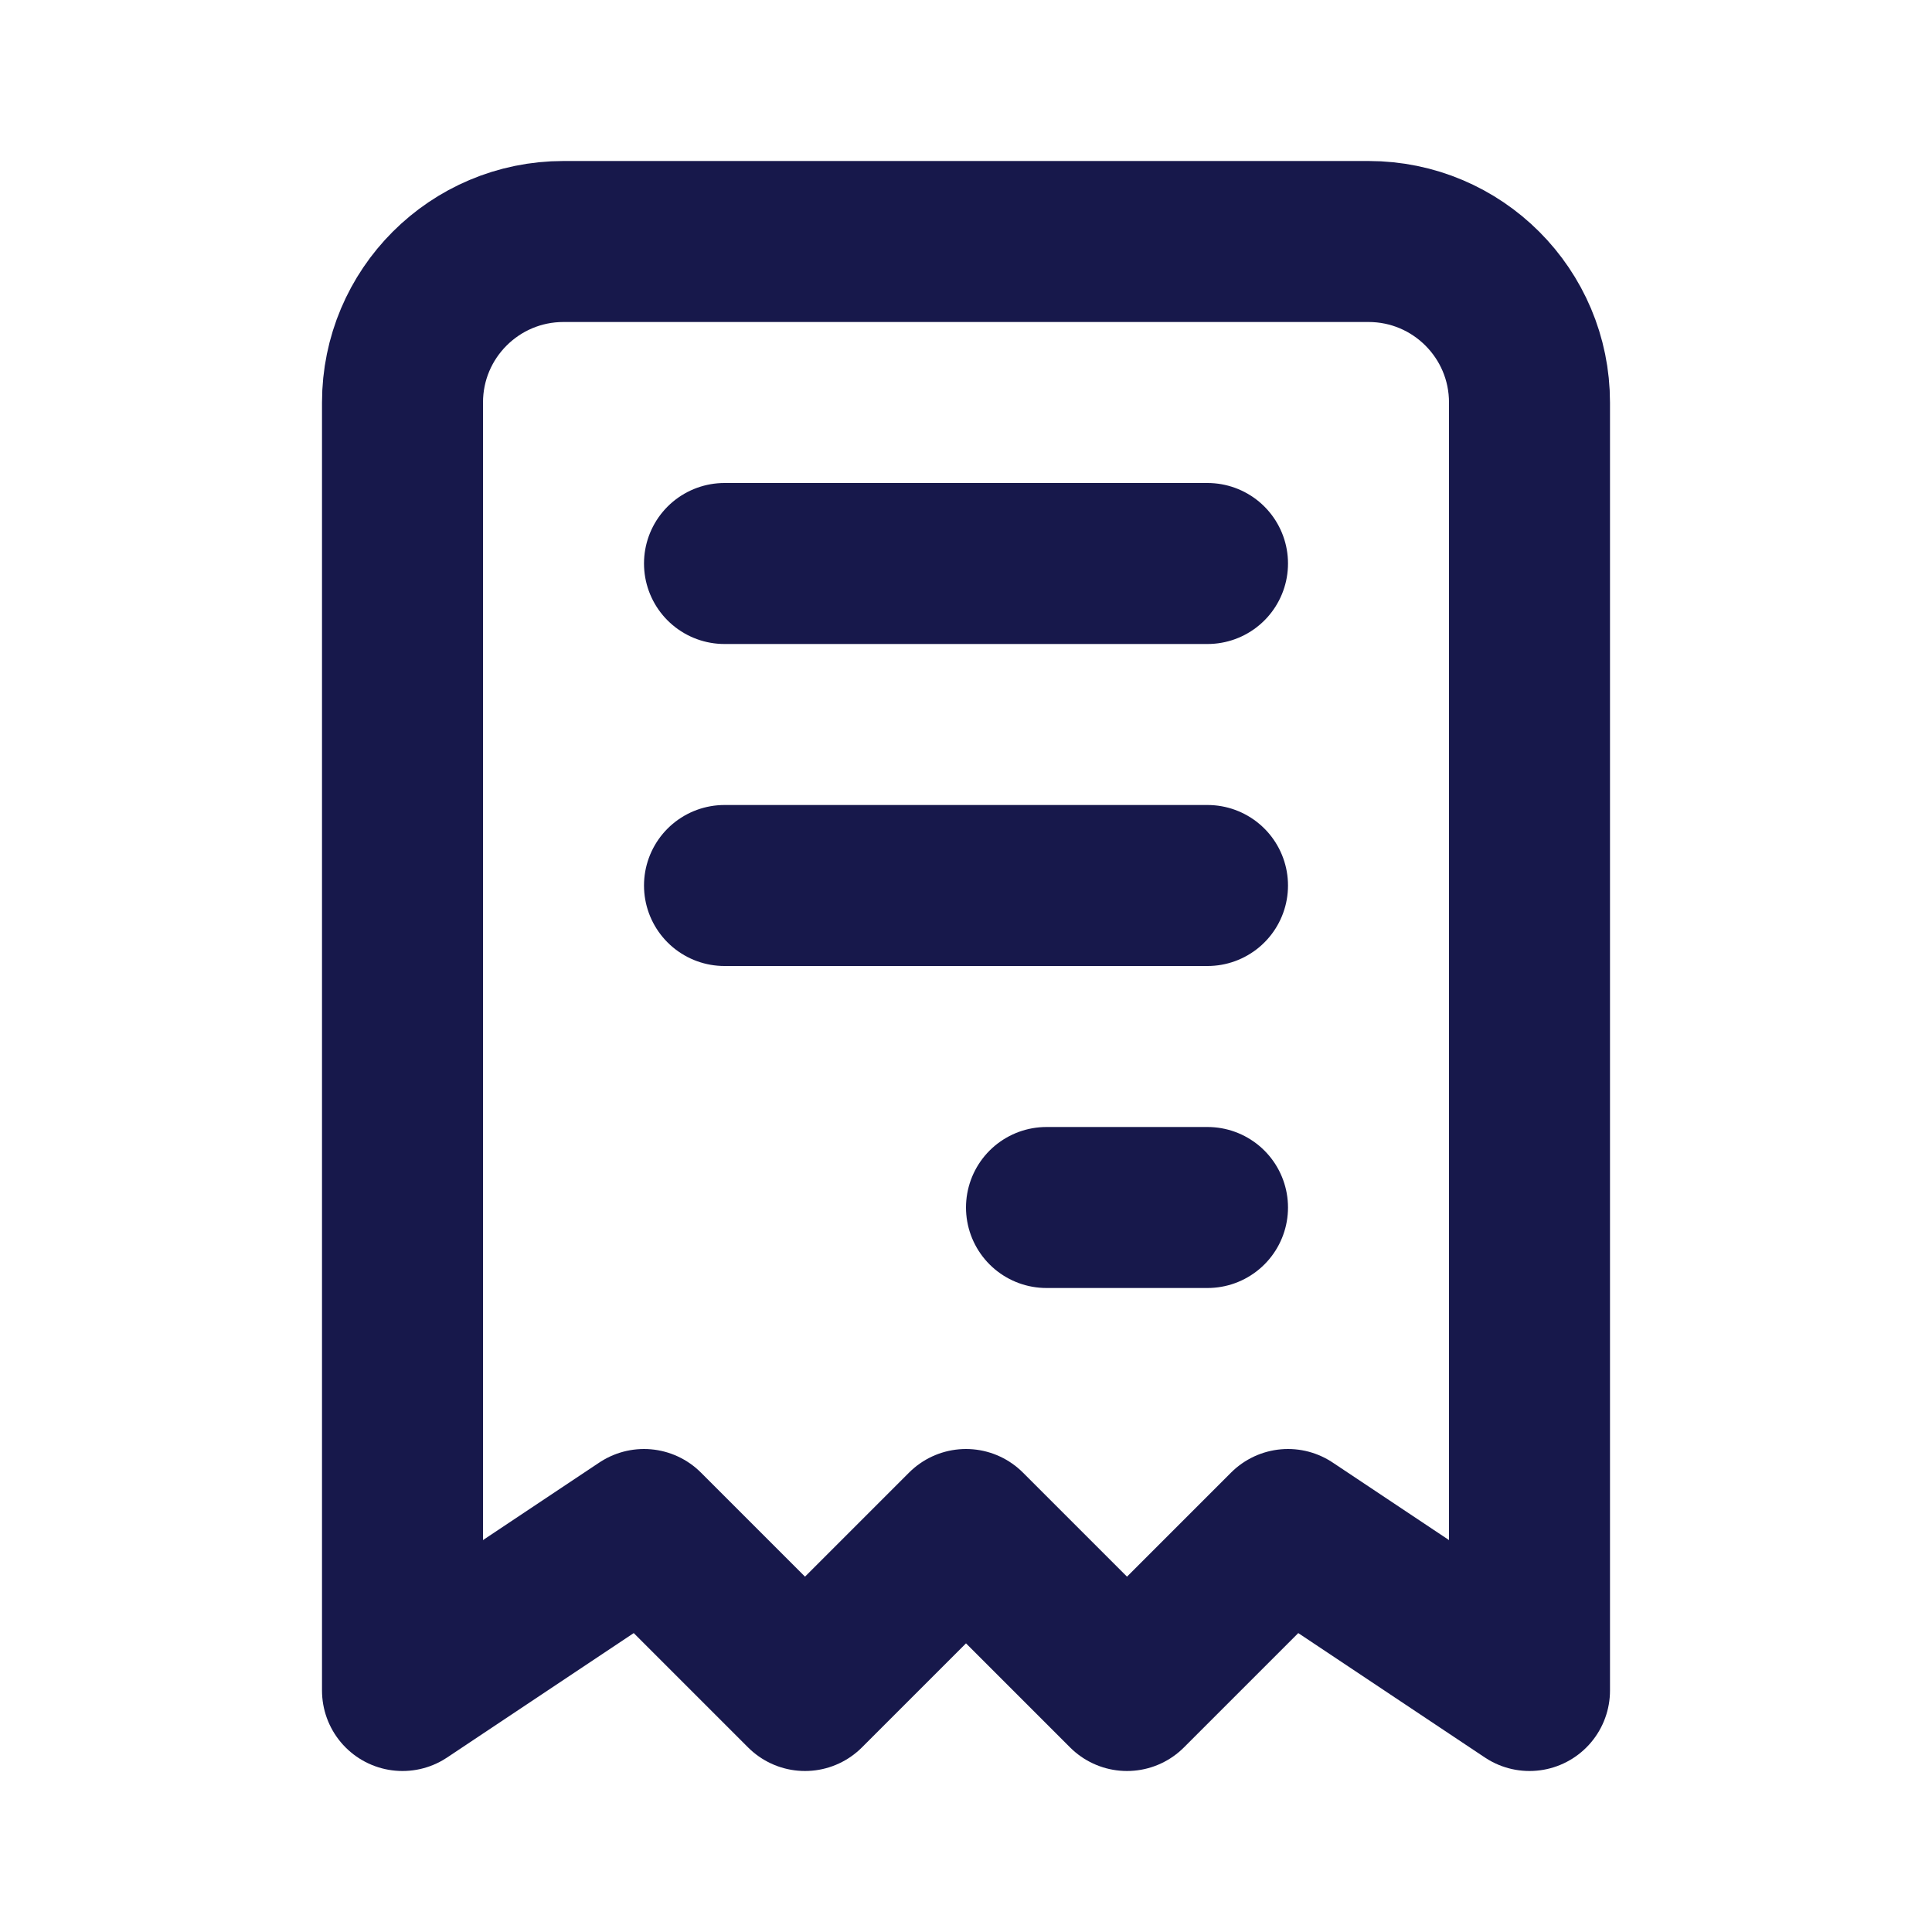
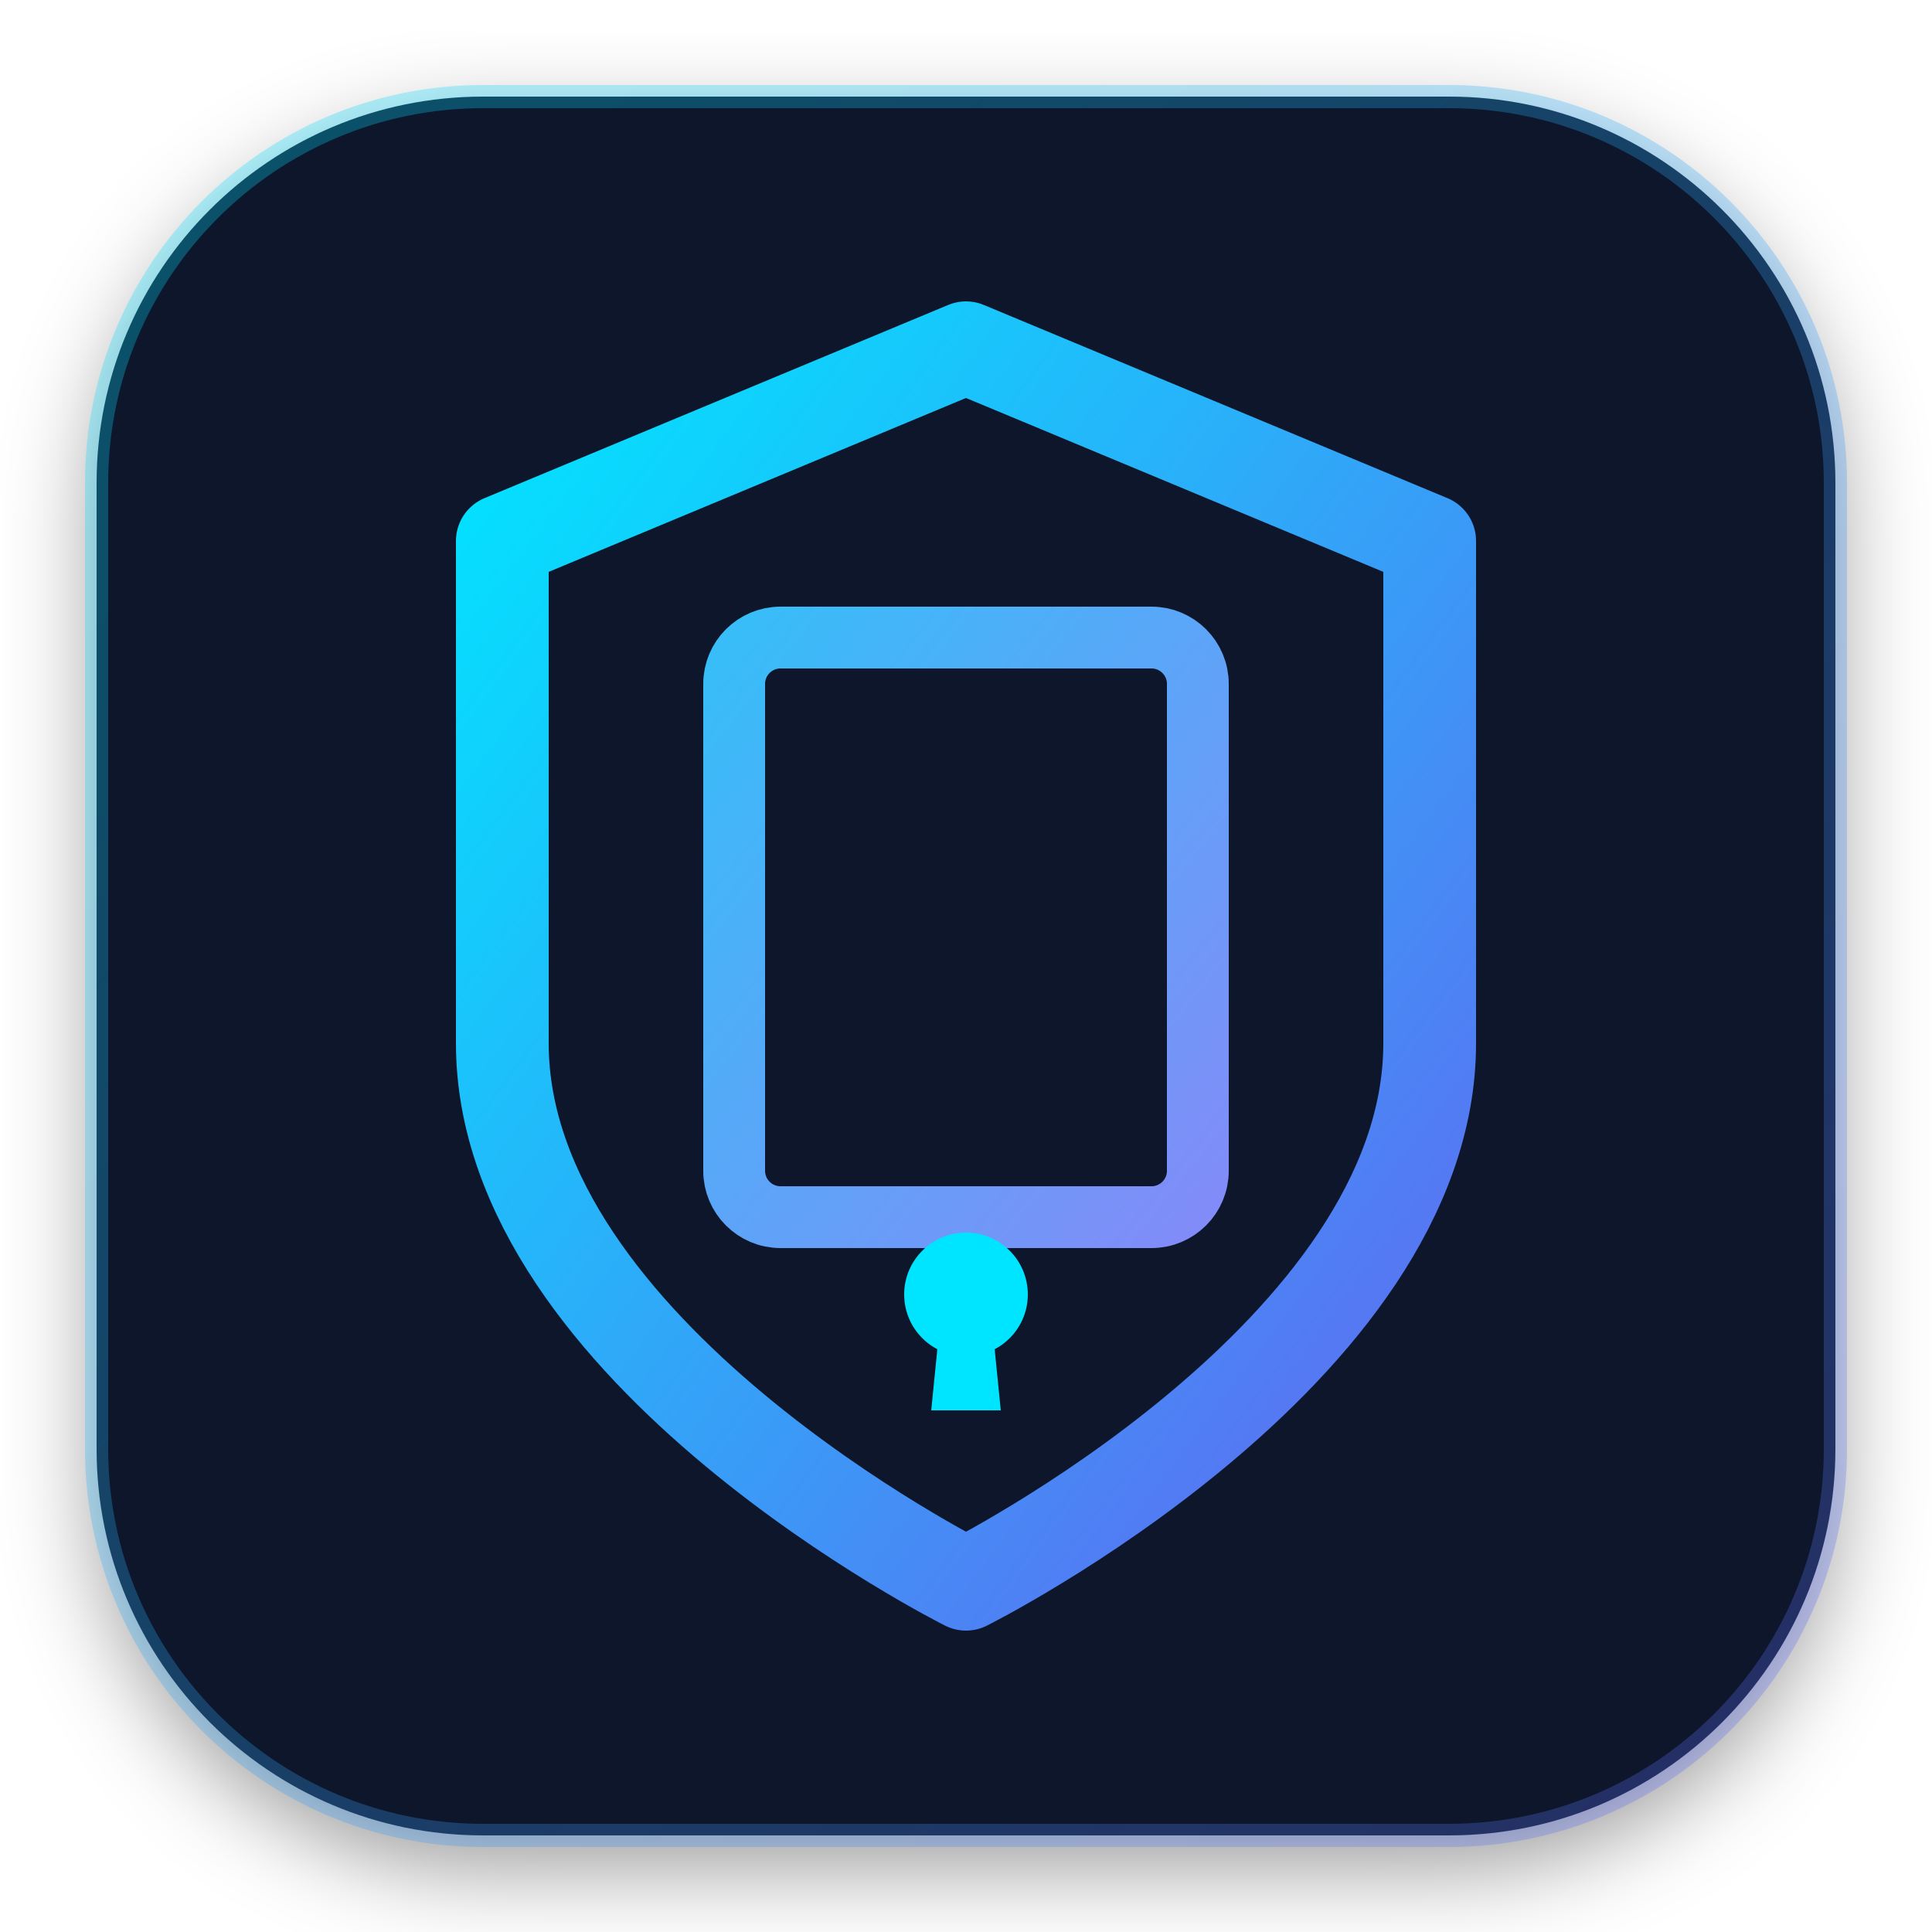
- <svg xmlns="http://www.w3.org/2000/svg" version="1.1" width="1000" height="1000">
-   <style>
-     #light-icon {
-       display: inline;
-     }
-     #dark-icon {
-       display: none;
-     }
- 
-     @media (prefers-color-scheme: dark) {
-       #light-icon {
-         display: none;
-       }
-       #dark-icon {
-         display: inline;
-       }
-     }
-   </style>
-   <g id="light-icon">
-     <svg version="1.1" width="1000" height="1000">
-       <g>
-         <g transform="matrix(2,0,0,2,0,0)">
-           <svg version="1.1" width="500" height="500">
-             <svg width="500" height="500" id="screenshot-afc63207-2e5f-80a4-8006-c1acbcbc78ce" viewBox="0 0 500 500" fill="none" version="1.1">
-               <g id="shape-afc63207-2e5f-80a4-8006-c1acbcbc78ce">
-                 <defs>
-                   <clipPath id="frame-clip-afc63207-2e5f-80a4-8006-c1acbcbc78ce-render-1" class="frame-clip frame-clip-def">
-                     <rect rx="0" ry="0" x="0" y="0" width="500" height="500" transform="matrix(1, 0, 0, 1, 0, 0)" />
-                   </clipPath>
-                 </defs>
-                 <g class="frame-container-wrapper">
-                   <g class="frame-container-blur">
-                     <g class="frame-container-shadows">
-                       <g clip-path="url(#frame-clip-afc63207-2e5f-80a4-8006-c1acbcbc78ce-render-1)" fill="none">
-                         <g class="fills" id="fills-afc63207-2e5f-80a4-8006-c1acbcbc78ce">
-                           <rect width="500" height="500" class="frame-background" x="0" transform="matrix(1, 0, 0, 1, 0, 0)" style="fill: rgb(214, 180, 252); fill-opacity: 0;" ry="0" rx="0" y="0" />
-                         </g>
-                         <g class="frame-children">
-                           <g id="shape-1cd041a0-b7b7-809a-8006-c1e7b4c0bf5d" width="500" height="500" rx="0" ry="0" style="fill: rgb(0, 0, 0);">
-                             <g id="shape-1cd041a0-b7b7-809a-8006-c1e7b4c2434f" style="display: none;">
-                               <g class="fills" id="fills-1cd041a0-b7b7-809a-8006-c1e7b4c2434f">
-                                 <rect width="500" height="500" x="0" transform="matrix(1, 0, 0, 1, 0, 0)" style="fill: none;" ry="0" fill="none" rx="0" y="0" />
-                               </g>
-                             </g>
-                             <g id="shape-1cd041a0-b7b7-809a-8006-c1e7b4c2b2e4">
-                               <g class="fills" id="fills-1cd041a0-b7b7-809a-8006-c1e7b4c2b2e4">
-                                 <path d="M104.167,437.5L104.167,104.167C104.167,81.155,122.822,62.5,145.833,62.5L354.167,62.5C377.179,62.5,395.833,81.155,395.833,104.167L395.833,437.5L333.333,395.833L291.667,437.5L250,395.833L208.333,437.5L166.667,395.833ZM187.5,145.833L312.5,145.833M187.5,229.167L312.5,229.167M270.833,312.5L312.5,312.5" fill="none" stroke-linecap="round" stroke-linejoin="round" style="fill: none;" />
-                               </g>
-                               <g fill="none" stroke-linecap="round" stroke-linejoin="round" id="strokes-53f26364-83e2-808a-8006-c1fcbce3d83b-1cd041a0-b7b7-809a-8006-c1e7b4c2b2e4" class="strokes">
-                                 <g class="stroke-shape">
-                                   <path d="M104.167,437.5L104.167,104.167C104.167,81.155,122.822,62.5,145.833,62.5L354.167,62.5C377.179,62.5,395.833,81.155,395.833,104.167L395.833,437.5L333.333,395.833L291.667,437.5L250,395.833L208.333,437.5L166.667,395.833ZM187.5,145.833L312.5,145.833M187.5,229.167L312.5,229.167M270.833,312.5L312.5,312.5" style="fill: none; stroke-width: 41.667; stroke: rgb(23, 24, 75); stroke-opacity: 1;" />
-                                 </g>
-                               </g>
-                             </g>
-                           </g>
-                         </g>
-                       </g>
-                     </g>
-                   </g>
-                 </g>
-               </g>
-             </svg>
-           </svg>
-         </g>
-       </g>
-     </svg>
-   </g>
-   <g id="dark-icon">
-     <svg version="1.1" width="1000" height="1000">
-       <g>
-         <g transform="matrix(2,0,0,2,0,0)">
-           <svg version="1.1" width="500" height="500">
-             <svg width="500" height="500" id="screenshot-1cd041a0-b7b7-809a-8006-c1fcd33d90ab" viewBox="0 0 500 500" fill="none" version="1.1">
-               <g id="shape-1cd041a0-b7b7-809a-8006-c1fcd33d90ab">
-                 <defs>
-                   <clipPath id="frame-clip-1cd041a0-b7b7-809a-8006-c1fcd33d90ab-render-1" class="frame-clip frame-clip-def">
-                     <rect rx="0" ry="0" x="0" y="0" width="500" height="500" transform="matrix(1, 0, 0, 1, 0, 0)" />
-                   </clipPath>
-                 </defs>
-                 <g class="frame-container-wrapper">
-                   <g class="frame-container-blur">
-                     <g class="frame-container-shadows">
-                       <g clip-path="url(#frame-clip-1cd041a0-b7b7-809a-8006-c1fcd33d90ab-render-1)" fill="none">
-                         <g class="fills" id="fills-1cd041a0-b7b7-809a-8006-c1fcd33d90ab">
-                           <rect width="500" height="500" class="frame-background" x="0" transform="matrix(1, 0, 0, 1, 0, 0)" style="fill: rgb(214, 180, 252); fill-opacity: 0;" ry="0" rx="0" y="0" />
-                         </g>
-                         <g class="frame-children">
-                           <g id="shape-1cd041a0-b7b7-809a-8006-c1fcd33d90ac" width="500" height="500" rx="0" ry="0" style="fill: rgb(0, 0, 0);">
-                             <g id="shape-1cd041a0-b7b7-809a-8006-c1fcd33d90ad" style="display: none;">
-                               <g class="fills" id="fills-1cd041a0-b7b7-809a-8006-c1fcd33d90ad">
-                                 <rect width="500" height="500" x="0" transform="matrix(1, 0, 0, 1, 0, 0)" style="fill: none;" ry="0" fill="none" rx="0" y="0" />
-                               </g>
-                             </g>
-                             <g id="shape-1cd041a0-b7b7-809a-8006-c1fcd33d90ae">
-                               <g class="fills" id="fills-1cd041a0-b7b7-809a-8006-c1fcd33d90ae">
-                                 <path d="M104.167,437.5L104.167,104.167C104.167,81.155,122.822,62.5,145.833,62.5L354.167,62.5C377.178,62.5,395.833,81.155,395.833,104.167L395.833,437.5L333.333,395.833L291.667,437.5L250,395.833L208.333,437.5L166.667,395.833ZM187.5,145.833L312.5,145.833M187.5,229.167L312.5,229.167M270.833,312.5L312.5,312.5" fill="none" stroke-linecap="round" stroke-linejoin="round" style="fill: none;" />
-                               </g>
-                               <g fill="none" stroke-linecap="round" stroke-linejoin="round" id="strokes-ade5bdf7-93a6-806c-8006-c1fcea11541b-1cd041a0-b7b7-809a-8006-c1fcd33d90ae" class="strokes">
-                                 <g class="stroke-shape">
-                                   <path d="M104.167,437.5L104.167,104.167C104.167,81.155,122.822,62.5,145.833,62.5L354.167,62.5C377.178,62.5,395.833,81.155,395.833,104.167L395.833,437.5L333.333,395.833L291.667,437.5L250,395.833L208.333,437.5L166.667,395.833ZM187.5,145.833L312.5,145.833M187.5,229.167L312.5,229.167M270.833,312.5L312.5,312.5" style="fill: none; stroke-width: 41.667; stroke: rgb(214, 180, 252); stroke-opacity: 1;" />
-                                 </g>
-                               </g>
-                             </g>
-                           </g>
-                         </g>
-                       </g>
-                     </g>
-                   </g>
-                 </g>
-               </g>
-             </svg>
-           </svg>
-         </g>
-       </g>
-     </svg>
-   </g>
+ <svg xmlns="http://www.w3.org/2000/svg" viewBox="0 0 500 500" width="500" height="500">
+   <defs>
+     <linearGradient id="invault-grad" x1="0%" y1="0%" x2="100%" y2="100%">
+       <stop offset="0%" stop-color="#00E5FF" />
+       <stop offset="100%" stop-color="#6366F1" />
+     </linearGradient>
+     <linearGradient id="invault-glow" x1="0%" y1="0%" x2="100%" y2="100%">
+       <stop offset="0%" stop-color="#38BDF8" />
+       <stop offset="100%" stop-color="#818CF8" />
+     </linearGradient>
+     <filter id="shadow" x="-10%" y="-10%" width="120%" height="120%">
+       <feDropShadow dx="0" dy="8" stdDeviation="12" flood-color="#000" flood-opacity="0.4" />
+     </filter>
+   </defs>
+   <rect x="25" y="25" width="450" height="450" rx="100" fill="#0F172A" filter="url(#shadow)" />
+   <rect x="25" y="25" width="450" height="450" rx="100" fill="none" stroke="url(#invault-grad)" stroke-width="6" opacity="0.3" />
+   <path d="M 250,90             L 370,140             V 270             C 370,350 250,410 250,410             C 250,410 130,350 130,270             V 140             Z" fill="none" stroke="url(#invault-grad)" stroke-width="24" stroke-linecap="round" stroke-linejoin="round" />
+   <rect x="190" y="165" width="120" height="150" rx="12" fill="none" stroke="url(#invault-glow)" stroke-width="16" stroke-linecap="round" />
+   <line x1="220" y1="205" x2="280" y2="205" stroke="url(#invault-grad)" stroke-width="14" stroke-linecap="round" />
+   <line x1="220" y1="240" x2="280" y2="240" stroke="url(#invault-grad)" stroke-width="14" stroke-linecap="round" />
+   <line x1="220" y1="275" x2="255" y2="275" stroke="url(#invault-grad)" stroke-width="14" stroke-linecap="round" />
+   <circle cx="250" cy="335" r="16" fill="#00E5FF" />
+   <polygon points="244,335 256,335 259,365 241,365" fill="#00E5FF" />
</svg>
